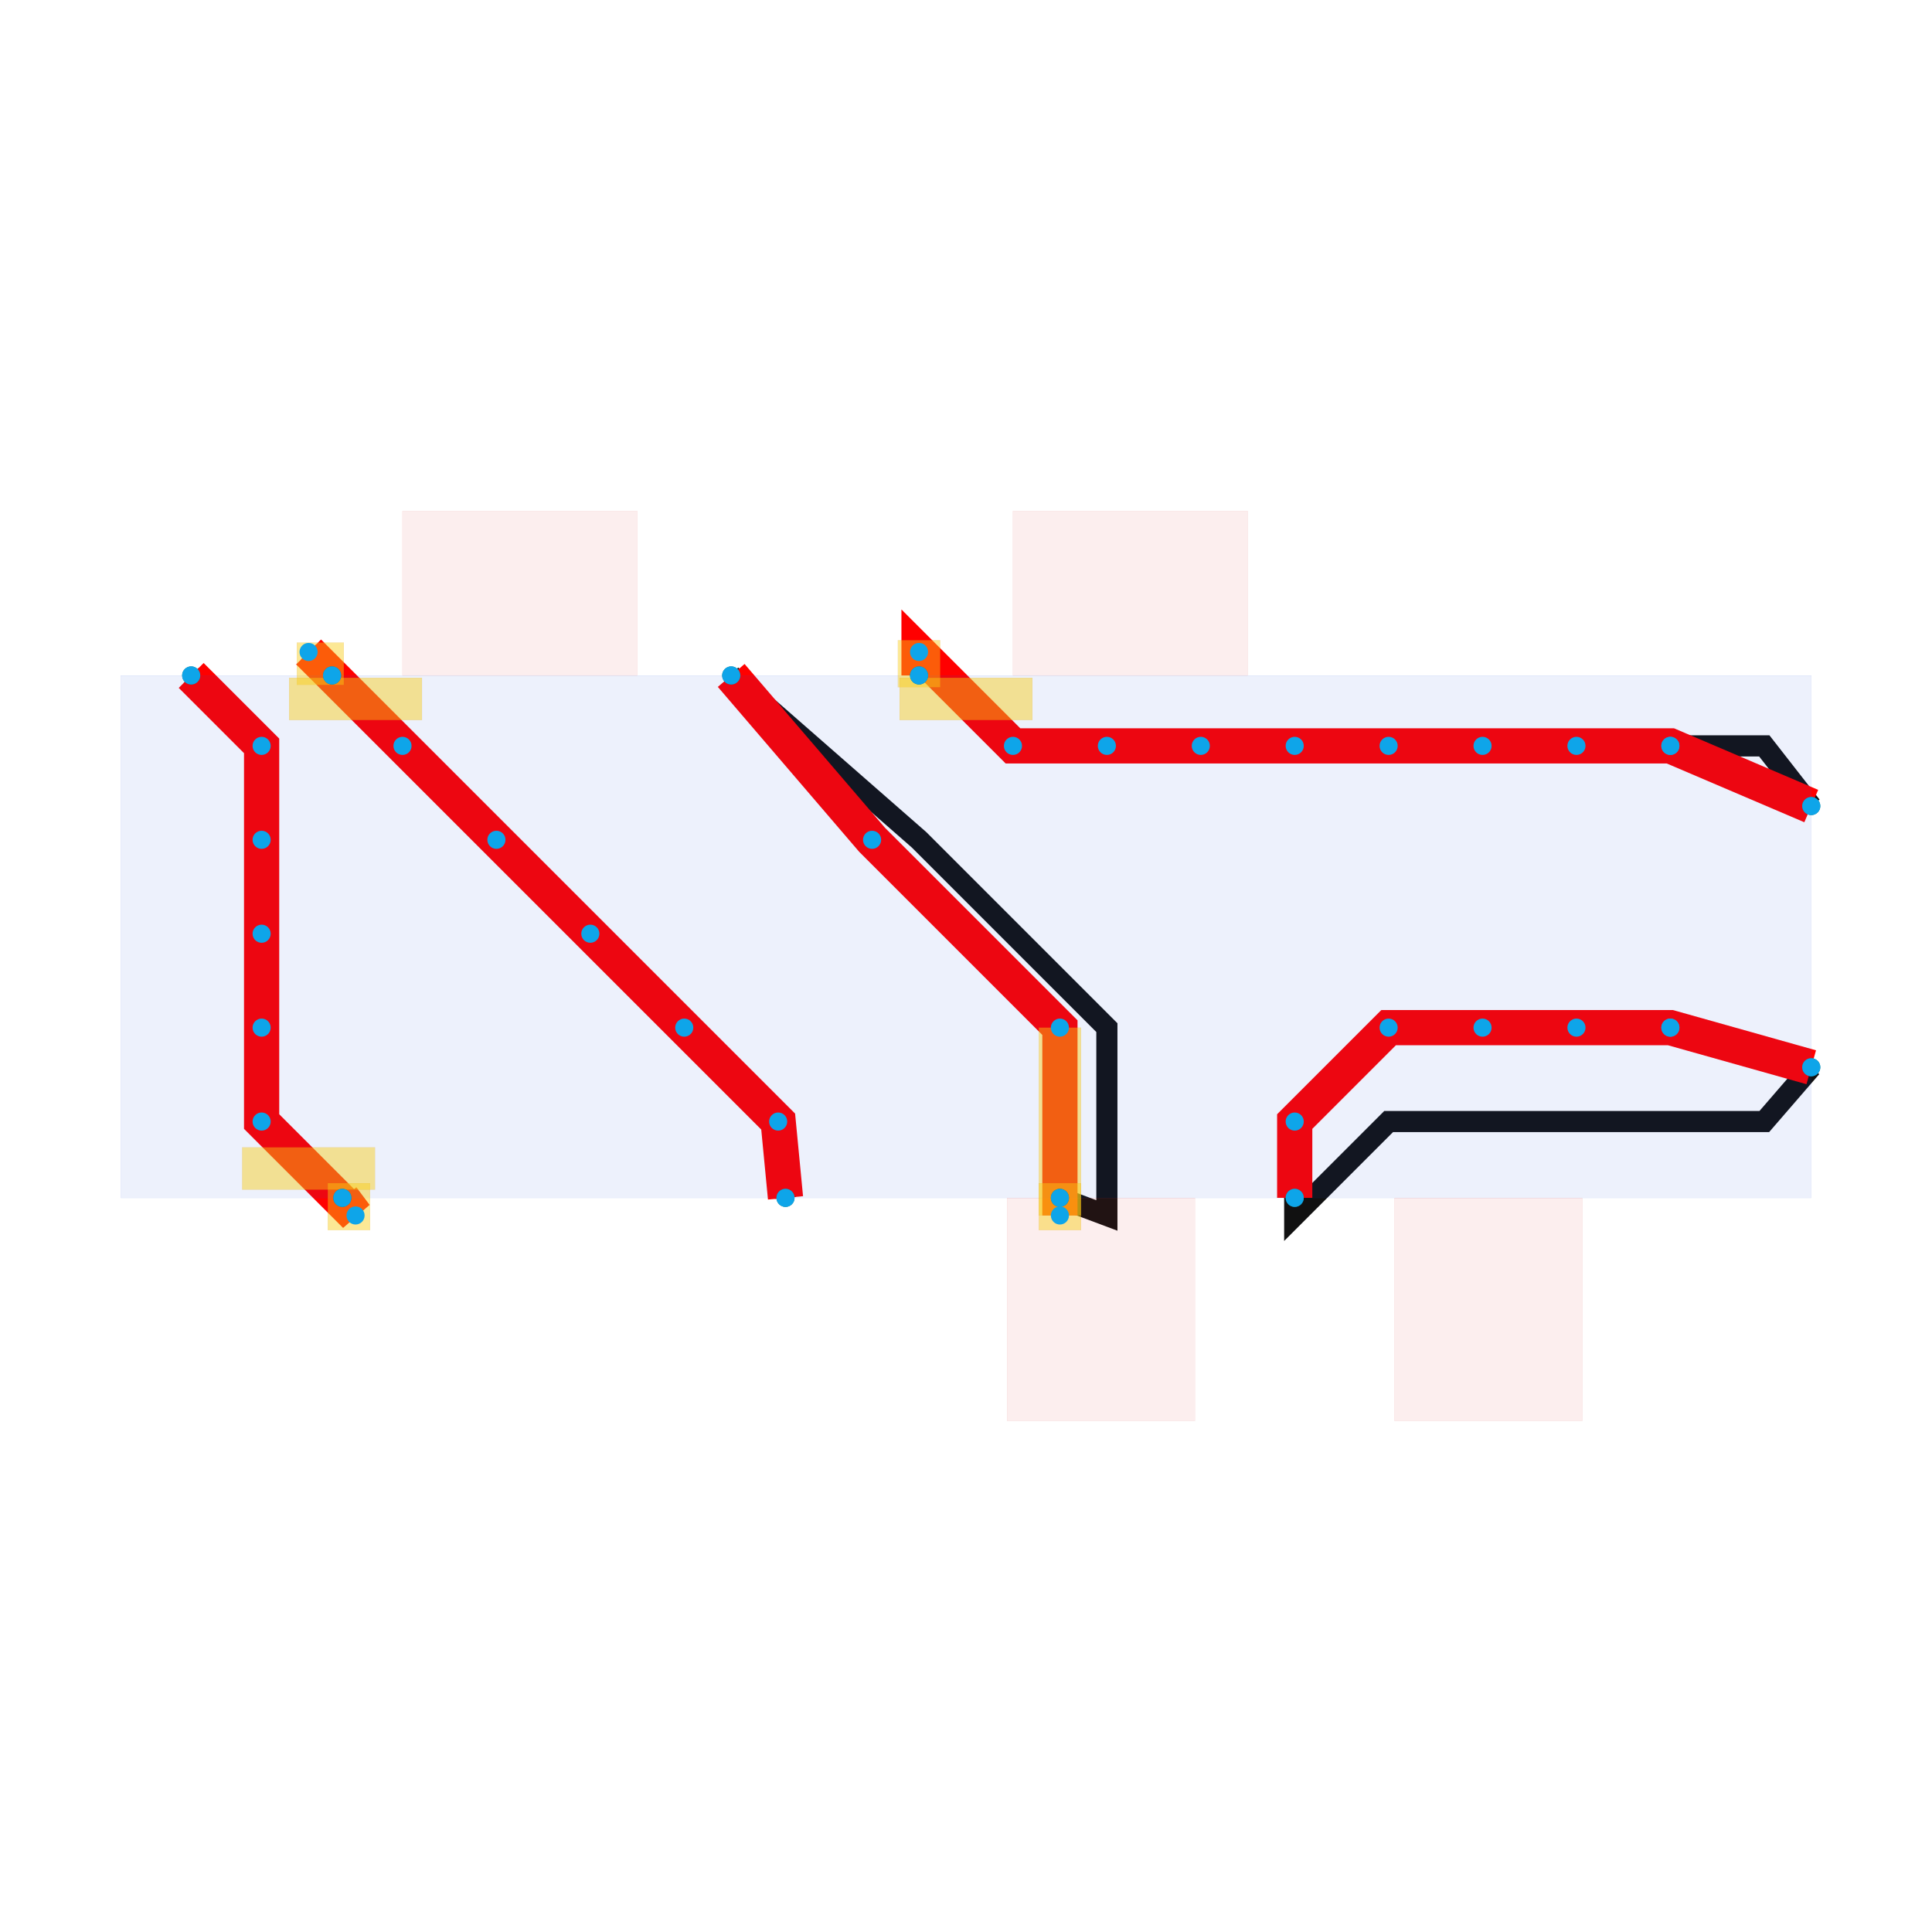
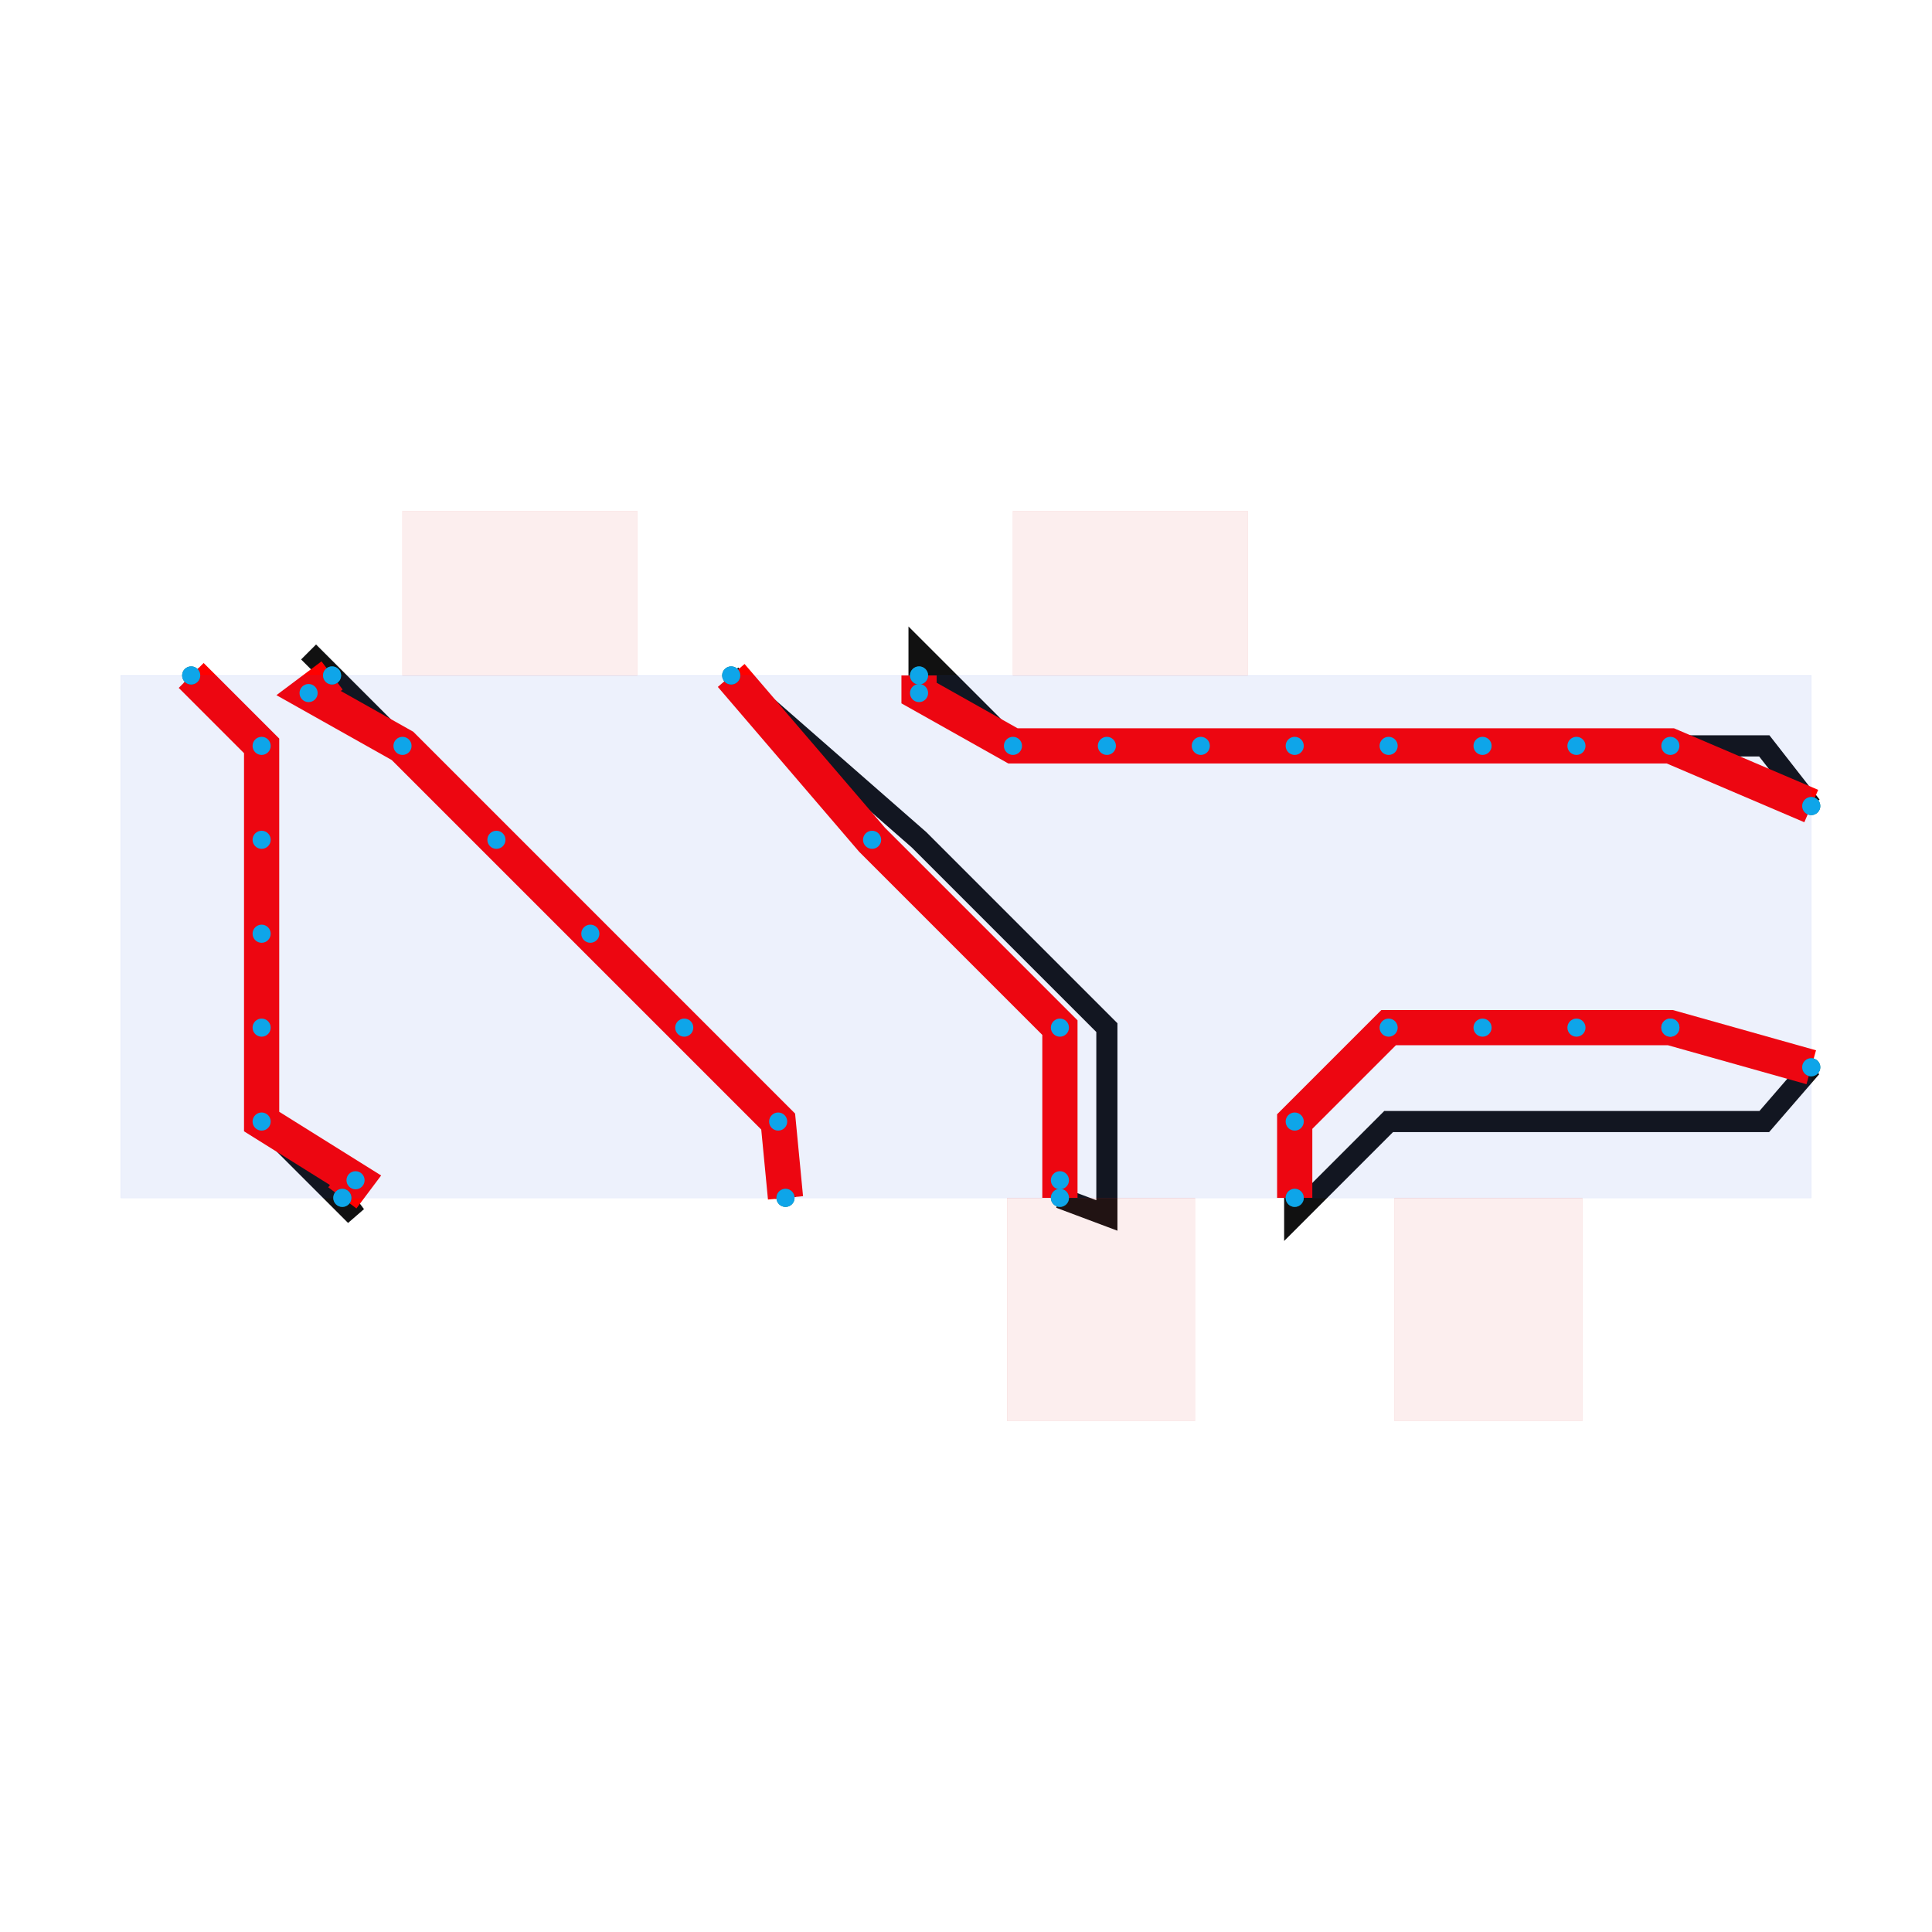
<svg xmlns="http://www.w3.org/2000/svg" width="640" height="640" viewBox="0 0 640 640">
  <rect width="100%" height="100%" fill="white" />
  <g>
    <polyline data-points="-8,-9.525 -8,-9.600000000000001 -7.6,-9.200000000000001 -7.199999999999999,-9.200000000000001 -6.799999999999999,-9.200000000000001 -6.399999999999999,-9.200000000000001 -5.999999999999998,-9.200000000000001 -5.800000000000001,-8.96875" data-type="line" data-label="original:source_net_11_mst1" points="428.889,396.806 428.889,402.639 460,371.528 491.111,371.528 522.222,371.528 553.333,371.528 584.444,371.528 600,353.542" fill="none" stroke="#111111" stroke-width="7" />
  </g>
  <g>
    <polyline data-points="-9.6,-7.299999999999999 -9.600000000000001,-7.2 -9.200000000000001,-7.6000000000000005 -8.8,-7.6000000000000005 -8.4,-7.6000000000000005 -8,-7.6000000000000005 -7.6,-7.6000000000000005 -7.199999999999999,-7.6000000000000005 -6.799999999999999,-7.6000000000000005 -6.399999999999999,-7.6000000000000005 -5.999999999999998,-7.6000000000000005 -5.800000000000001,-7.856249999999999" data-type="line" data-label="original:source_net_12_mst1" points="304.444,223.75 304.444,215.972 335.556,247.083 366.667,247.083 397.778,247.083 428.889,247.083 460,247.083 491.111,247.083 522.222,247.083 553.333,247.083 584.444,247.083 600,267.014" fill="none" stroke="#111111" stroke-width="7" />
  </g>
  <g>
    <polyline data-points="-12.05625,-9.525 -12,-9.600000000000001 -12.4,-9.200000000000001 -12.4,-8.8 -12.4,-8.4 -12.4,-8 -12.4,-7.6 -12.7,-7.299999999999999" data-type="line" data-label="original:source_net_7" points="113.403,396.806 117.778,402.639 86.667,371.528 86.667,340.417 86.667,309.306 86.667,278.194 86.667,247.083 63.333,223.75" fill="none" stroke="#111111" stroke-width="7" />
  </g>
  <g>
    <polyline data-points="-9,-9.525 -8.8,-9.600000000000001 -8.8,-8.8 -9.600000000000001,-8 -10.4,-7.299999999999999" data-type="line" data-label="original:source_net_11_mst2" points="351.111,396.806 366.667,402.639 366.667,340.417 304.444,278.194 242.222,223.75" fill="none" stroke="#111111" stroke-width="7" />
  </g>
  <g>
    <polyline data-points="-12.100000000000001,-7.299999999999999 -12.200000000000001,-7.2 -11.8,-7.6000000000000005 -11.4,-8 -11,-8.4 -10.6,-8.8 -10.2,-9.200000000000001 -10.168750000000001,-9.525" data-type="line" data-label="original:source_net_13" points="110,223.75 102.222,215.972 133.333,247.083 164.444,278.194 195.556,309.306 226.667,340.417 257.778,371.528 260.208,396.806" fill="none" stroke="#111111" stroke-width="7" />
  </g>
  <g>
    <polyline data-points="-8,-9.525 -8,-9.200000000000001 -7.6,-8.8 -7.199999999999999,-8.8 -6.799999999999999,-8.8 -6.399999999999999,-8.8 -6.399999999999999,-8.8 -5.800000000000001,-8.96875" data-type="line" data-label="source_net_11_mst1" points="428.889,396.806 428.889,371.528 460,340.417 491.111,340.417 522.222,340.417 553.333,340.417 553.333,340.417 600,353.542" fill="none" stroke="#FF0000" stroke-width="11.667" />
  </g>
  <g>
-     <polyline data-points="-9.6,-7.299999999999999 -9.600000000000001,-7.2 -9.200000000000001,-7.6000000000000005 -8.8,-7.6000000000000005 -8.4,-7.6000000000000005 -8,-7.6000000000000005 -7.6,-7.6000000000000005 -7.199999999999999,-7.6000000000000005 -6.799999999999999,-7.6000000000000005 -6.399999999999999,-7.6000000000000005 -6.399999999999999,-7.6000000000000005 -5.800000000000001,-7.856249999999999" data-type="line" data-label="source_net_12_mst1" points="304.444,223.75 304.444,215.972 335.556,247.083 366.667,247.083 397.778,247.083 428.889,247.083 460,247.083 491.111,247.083 522.222,247.083 553.333,247.083 553.333,247.083 600,267.014" fill="none" stroke="#FF0000" stroke-width="11.667" />
-   </g>
-   <g>
-     <polyline data-points="-12.05625,-9.525 -12,-9.600000000000001 -12.4,-9.200000000000001 -12.4,-8.8 -12.4,-8.4 -12.4,-8 -12.4,-7.6 -12.7,-7.299999999999999" data-type="line" data-label="source_net_7" points="113.403,396.806 117.778,402.639 86.667,371.528 86.667,340.417 86.667,309.306 86.667,278.194 86.667,247.083 63.333,223.75" fill="none" stroke="#FF0000" stroke-width="11.667" />
-   </g>
-   <g>
-     <polyline data-points="-9,-9.525 -9,-9.600000000000001 -9,-8.8 -9.8,-8 -10.4,-7.299999999999999" data-type="line" data-label="source_net_11_mst2" points="351.111,396.806 351.111,402.639 351.111,340.417 288.889,278.194 242.222,223.75" fill="none" stroke="#FF0000" stroke-width="11.667" />
-   </g>
-   <g>
-     <polyline data-points="-12.100000000000001,-7.299999999999999 -12.200000000000001,-7.2 -11.8,-7.6000000000000005 -11.4,-8 -11,-8.4 -10.6,-8.8 -10.2,-9.200000000000001 -10.168750000000001,-9.525" data-type="line" data-label="source_net_13" points="110,223.75 102.222,215.972 133.333,247.083 164.444,278.194 195.556,309.306 226.667,340.417 257.778,371.528 260.208,396.806" fill="none" stroke="#FF0000" stroke-width="11.667" />
+     <polyline data-points="-9.6,-7.299999999999999 -9.600000000000001,-7.374999999999999 -9.200000000000001,-7.6000000000000005 -8.8,-7.6000000000000005 -8.4,-7.6000000000000005 -8,-7.6000000000000005 -7.6,-7.6000000000000005 -7.199999999999999,-7.6000000000000005 -6.799999999999999,-7.6000000000000005 -6.399999999999999,-7.6000000000000005 -5.800000000000001,-7.856249999999999" data-type="line" data-label="source_net_12_mst1" points="304.444,223.75 304.444,229.583 335.556,247.083 366.667,247.083 397.778,247.083 428.889,247.083 460,247.083 491.111,247.083 522.222,247.083 553.333,247.083 600,267.014" fill="none" stroke="#FF0000" stroke-width="11.667" />
+   </g>
+   <g>
+     <polyline data-points="-12.05625,-9.525 -12,-9.450000000000001 -12.4,-9.200000000000001 -12.4,-8.8 -12.4,-8.4 -12.4,-8 -12.4,-7.6 -12.7,-7.299999999999999" data-type="line" data-label="source_net_7" points="113.403,396.806 117.778,390.972 86.667,371.528 86.667,340.417 86.667,309.306 86.667,278.194 86.667,247.083 63.333,223.75" fill="none" stroke="#FF0000" stroke-width="11.667" />
+   </g>
+   <g>
+     <polyline data-points="-9,-9.525 -9,-9.450000000000001 -9,-8.8 -9.8,-8 -10.4,-7.299999999999999" data-type="line" data-label="source_net_11_mst2" points="351.111,396.806 351.111,390.972 351.111,340.417 288.889,278.194 242.222,223.75" fill="none" stroke="#FF0000" stroke-width="11.667" />
+   </g>
+   <g>
+     <polyline data-points="-12.100000000000001,-7.299999999999999 -12.200000000000001,-7.374999999999999 -11.8,-7.6000000000000005 -11.4,-8 -11,-8.4 -10.6,-8.8 -10.2,-9.200000000000001 -10.168750000000001,-9.525" data-type="line" data-label="source_net_13" points="110,223.75 102.222,229.583 133.333,247.083 164.444,278.194 195.556,309.306 226.667,340.417 257.778,371.528 260.208,396.806" fill="none" stroke="#FF0000" stroke-width="11.667" />
  </g>
  <g>
    <rect data-type="rect" data-label="cmn_15" data-x="-9.4" data-y="-8.4125" x="40" y="223.75" width="560" height="173.056" fill="rgba(29, 78, 216, 0.08)" stroke="#1d4ed8" stroke-width="0.013" />
  </g>
  <g>
    <rect data-type="rect" data-label="obstacle:rect:0" data-x="-11.3" data-y="-6.95" x="133.333" y="169.306" width="77.778" height="54.444" fill="rgba(220, 38, 38, 0.08)" stroke="#dc2626" stroke-width="0.013" />
  </g>
  <g>
    <rect data-type="rect" data-label="obstacle:rect:1" data-x="-8.825" data-y="-10" x="333.611" y="396.806" width="62.222" height="73.889" fill="rgba(220, 38, 38, 0.08)" stroke="#dc2626" stroke-width="0.013" />
  </g>
  <g>
    <rect data-type="rect" data-label="obstacle:rect:2" data-x="-7.175" data-y="-10" x="461.944" y="396.806" width="62.222" height="73.889" fill="rgba(220, 38, 38, 0.08)" stroke="#dc2626" stroke-width="0.013" />
  </g>
  <g>
    <rect data-type="rect" data-label="obstacle:rect:3" data-x="-8.7" data-y="-6.95" x="335.556" y="169.306" width="77.778" height="54.444" fill="rgba(220, 38, 38, 0.08)" stroke="#dc2626" stroke-width="0.013" />
  </g>
  <g>
-     <rect data-type="rect" data-label="boundry-violation:1:0" data-x="-9.600000000000001" data-y="-7.25" x="297.444" y="212.083" width="14" height="15.556" fill="rgba(250, 204, 21, 0.45)" stroke="#b45309" stroke-width="0.013" />
-   </g>
-   <g>
-     <rect data-type="rect" data-label="boundry-violation:1:1" data-x="-9.400000000000002" data-y="-7.4" x="298.001" y="224.528" width="43.998" height="14" fill="rgba(250, 204, 21, 0.45)" stroke="#b45309" stroke-width="0.013" />
-   </g>
-   <g>
-     <rect data-type="rect" data-label="boundry-violation:2:0" data-x="-12.028125" data-y="-9.5625" x="108.59" y="391.944" width="14" height="15.556" fill="rgba(250, 204, 21, 0.45)" stroke="#b45309" stroke-width="0.013" />
-   </g>
-   <g>
-     <rect data-type="rect" data-label="boundry-violation:2:1" data-x="-12.2" data-y="-9.400000000000002" x="80.223" y="380.083" width="43.998" height="14" fill="rgba(250, 204, 21, 0.45)" stroke="#b45309" stroke-width="0.013" />
-   </g>
-   <g>
-     <rect data-type="rect" data-label="boundry-violation:3:0" data-x="-9" data-y="-9.5625" x="344.111" y="391.944" width="14" height="15.556" fill="rgba(250, 204, 21, 0.45)" stroke="#b45309" stroke-width="0.013" />
-   </g>
-   <g>
-     <rect data-type="rect" data-label="boundry-violation:3:1" data-x="-9" data-y="-9.200000000000001" x="344.111" y="340.417" width="14" height="62.222" fill="rgba(250, 204, 21, 0.45)" stroke="#b45309" stroke-width="0.013" />
-   </g>
-   <g>
-     <rect data-type="rect" data-label="boundry-violation:4:0" data-x="-12.150000000000002" data-y="-7.25" x="98.333" y="212.861" width="15.556" height="14" fill="rgba(250, 204, 21, 0.45)" stroke="#b45309" stroke-width="0.013" />
-   </g>
-   <g>
-     <rect data-type="rect" data-label="boundry-violation:4:1" data-x="-12" data-y="-7.4" x="95.779" y="224.528" width="43.998" height="14" fill="rgba(250, 204, 21, 0.45)" stroke="#b45309" stroke-width="0.013" />
-   </g>
-   <g>
    <circle data-type="point" data-label="source_net_13" data-x="-12.100000000000001" data-y="-7.299999999999999" cx="110" cy="223.75" r="3" fill="#0f766e" />
  </g>
  <g>
    <circle data-type="point" data-label="source_net_13" data-x="-10.168750000000001" data-y="-9.525" cx="260.208" cy="396.806" r="3" fill="#0f766e" />
  </g>
  <g>
    <circle data-type="point" data-label="source_net_11_mst2" data-x="-9" data-y="-9.525" cx="351.111" cy="396.806" r="3" fill="#0f766e" />
  </g>
  <g>
    <circle data-type="point" data-label="source_net_11_mst2" data-x="-10.4" data-y="-7.299999999999999" cx="242.222" cy="223.75" r="3" fill="#0f766e" />
  </g>
  <g>
    <circle data-type="point" data-label="source_net_7" data-x="-12.05625" data-y="-9.525" cx="113.403" cy="396.806" r="3" fill="#0f766e" />
  </g>
  <g>
    <circle data-type="point" data-label="source_net_7" data-x="-12.7" data-y="-7.299999999999999" cx="63.333" cy="223.75" r="3" fill="#0f766e" />
  </g>
  <g>
    <circle data-type="point" data-label="source_net_12_mst1" data-x="-9.6" data-y="-7.299999999999999" cx="304.444" cy="223.75" r="3" fill="#0f766e" />
  </g>
  <g>
    <circle data-type="point" data-label="source_net_12_mst1" data-x="-5.800000000000001" data-y="-7.856249999999999" cx="600" cy="267.014" r="3" fill="#0f766e" />
  </g>
  <g>
    <circle data-type="point" data-label="source_net_11_mst1" data-x="-8" data-y="-9.525" cx="428.889" cy="396.806" r="3" fill="#0f766e" />
  </g>
  <g>
    <circle data-type="point" data-label="source_net_11_mst1" data-x="-5.800000000000001" data-y="-8.96875" cx="600" cy="353.542" r="3" fill="#0f766e" />
  </g>
  <g>
    <circle data-type="point" data-label="" data-x="-8" data-y="-9.525" cx="428.889" cy="396.806" r="3" fill="#0ea5e9" />
  </g>
  <g>
    <circle data-type="point" data-label="" data-x="-8" data-y="-9.200000000000001" cx="428.889" cy="371.528" r="3" fill="#0ea5e9" />
  </g>
  <g>
    <circle data-type="point" data-label="" data-x="-7.6" data-y="-8.8" cx="460" cy="340.417" r="3" fill="#0ea5e9" />
  </g>
  <g>
    <circle data-type="point" data-label="" data-x="-7.199999999999999" data-y="-8.8" cx="491.111" cy="340.417" r="3" fill="#0ea5e9" />
  </g>
  <g>
    <circle data-type="point" data-label="" data-x="-6.799999999999999" data-y="-8.8" cx="522.222" cy="340.417" r="3" fill="#0ea5e9" />
  </g>
  <g>
    <circle data-type="point" data-label="" data-x="-6.399999999999999" data-y="-8.8" cx="553.333" cy="340.417" r="3" fill="#0ea5e9" />
  </g>
  <g>
    <circle data-type="point" data-label="" data-x="-6.399999999999999" data-y="-8.8" cx="553.333" cy="340.417" r="3" fill="#0ea5e9" />
  </g>
  <g>
    <circle data-type="point" data-label="" data-x="-5.800000000000001" data-y="-8.96875" cx="600" cy="353.542" r="3" fill="#0ea5e9" />
  </g>
  <g>
    <circle data-type="point" data-label="" data-x="-9.6" data-y="-7.299999999999999" cx="304.444" cy="223.75" r="3" fill="#0ea5e9" />
  </g>
  <g>
-     <circle data-type="point" data-label="" data-x="-9.600000000000001" data-y="-7.2" cx="304.444" cy="215.972" r="3" fill="#0ea5e9" />
+     <circle data-type="point" data-label="" data-x="-9.600000000000001" data-y="-7.374999999999999" cx="304.444" cy="229.583" r="3" fill="#0ea5e9" />
  </g>
  <g>
    <circle data-type="point" data-label="" data-x="-9.200000000000001" data-y="-7.6000000000000005" cx="335.556" cy="247.083" r="3" fill="#0ea5e9" />
  </g>
  <g>
    <circle data-type="point" data-label="" data-x="-8.8" data-y="-7.6000000000000005" cx="366.667" cy="247.083" r="3" fill="#0ea5e9" />
  </g>
  <g>
    <circle data-type="point" data-label="" data-x="-8.4" data-y="-7.6000000000000005" cx="397.778" cy="247.083" r="3" fill="#0ea5e9" />
  </g>
  <g>
    <circle data-type="point" data-label="" data-x="-8" data-y="-7.6000000000000005" cx="428.889" cy="247.083" r="3" fill="#0ea5e9" />
  </g>
  <g>
    <circle data-type="point" data-label="" data-x="-7.6" data-y="-7.6000000000000005" cx="460" cy="247.083" r="3" fill="#0ea5e9" />
  </g>
  <g>
    <circle data-type="point" data-label="" data-x="-7.199999999999999" data-y="-7.6000000000000005" cx="491.111" cy="247.083" r="3" fill="#0ea5e9" />
  </g>
  <g>
    <circle data-type="point" data-label="" data-x="-6.799999999999999" data-y="-7.6000000000000005" cx="522.222" cy="247.083" r="3" fill="#0ea5e9" />
  </g>
  <g>
    <circle data-type="point" data-label="" data-x="-6.399999999999999" data-y="-7.6000000000000005" cx="553.333" cy="247.083" r="3" fill="#0ea5e9" />
  </g>
  <g>
-     <circle data-type="point" data-label="" data-x="-6.399999999999999" data-y="-7.6000000000000005" cx="553.333" cy="247.083" r="3" fill="#0ea5e9" />
-   </g>
-   <g>
    <circle data-type="point" data-label="" data-x="-5.800000000000001" data-y="-7.856249999999999" cx="600" cy="267.014" r="3" fill="#0ea5e9" />
  </g>
  <g>
    <circle data-type="point" data-label="" data-x="-12.05625" data-y="-9.525" cx="113.403" cy="396.806" r="3" fill="#0ea5e9" />
  </g>
  <g>
-     <circle data-type="point" data-label="" data-x="-12" data-y="-9.600000000000001" cx="117.778" cy="402.639" r="3" fill="#0ea5e9" />
+     <circle data-type="point" data-label="" data-x="-12" data-y="-9.450000000000001" cx="117.778" cy="390.972" r="3" fill="#0ea5e9" />
  </g>
  <g>
    <circle data-type="point" data-label="" data-x="-12.4" data-y="-9.200000000000001" cx="86.667" cy="371.528" r="3" fill="#0ea5e9" />
  </g>
  <g>
    <circle data-type="point" data-label="" data-x="-12.4" data-y="-8.8" cx="86.667" cy="340.417" r="3" fill="#0ea5e9" />
  </g>
  <g>
    <circle data-type="point" data-label="" data-x="-12.4" data-y="-8.4" cx="86.667" cy="309.306" r="3" fill="#0ea5e9" />
  </g>
  <g>
    <circle data-type="point" data-label="" data-x="-12.4" data-y="-8" cx="86.667" cy="278.194" r="3" fill="#0ea5e9" />
  </g>
  <g>
    <circle data-type="point" data-label="" data-x="-12.4" data-y="-7.6" cx="86.667" cy="247.083" r="3" fill="#0ea5e9" />
  </g>
  <g>
    <circle data-type="point" data-label="" data-x="-12.7" data-y="-7.299999999999999" cx="63.333" cy="223.75" r="3" fill="#0ea5e9" />
  </g>
  <g>
    <circle data-type="point" data-label="" data-x="-9" data-y="-9.525" cx="351.111" cy="396.806" r="3" fill="#0ea5e9" />
  </g>
  <g>
-     <circle data-type="point" data-label="" data-x="-9" data-y="-9.600000000000001" cx="351.111" cy="402.639" r="3" fill="#0ea5e9" />
+     <circle data-type="point" data-label="" data-x="-9" data-y="-9.450000000000001" cx="351.111" cy="390.972" r="3" fill="#0ea5e9" />
  </g>
  <g>
    <circle data-type="point" data-label="" data-x="-9" data-y="-8.8" cx="351.111" cy="340.417" r="3" fill="#0ea5e9" />
  </g>
  <g>
    <circle data-type="point" data-label="" data-x="-9.8" data-y="-8" cx="288.889" cy="278.194" r="3" fill="#0ea5e9" />
  </g>
  <g>
    <circle data-type="point" data-label="" data-x="-10.4" data-y="-7.299999999999999" cx="242.222" cy="223.75" r="3" fill="#0ea5e9" />
  </g>
  <g>
    <circle data-type="point" data-label="" data-x="-12.100000000000001" data-y="-7.299999999999999" cx="110" cy="223.75" r="3" fill="#0ea5e9" />
  </g>
  <g>
-     <circle data-type="point" data-label="" data-x="-12.200000000000001" data-y="-7.2" cx="102.222" cy="215.972" r="3" fill="#0ea5e9" />
+     <circle data-type="point" data-label="" data-x="-12.200000000000001" data-y="-7.374999999999999" cx="102.222" cy="229.583" r="3" fill="#0ea5e9" />
  </g>
  <g>
    <circle data-type="point" data-label="" data-x="-11.8" data-y="-7.6000000000000005" cx="133.333" cy="247.083" r="3" fill="#0ea5e9" />
  </g>
  <g>
    <circle data-type="point" data-label="" data-x="-11.4" data-y="-8" cx="164.444" cy="278.194" r="3" fill="#0ea5e9" />
  </g>
  <g>
    <circle data-type="point" data-label="" data-x="-11" data-y="-8.4" cx="195.556" cy="309.306" r="3" fill="#0ea5e9" />
  </g>
  <g>
    <circle data-type="point" data-label="" data-x="-10.6" data-y="-8.8" cx="226.667" cy="340.417" r="3" fill="#0ea5e9" />
  </g>
  <g>
    <circle data-type="point" data-label="" data-x="-10.2" data-y="-9.200000000000001" cx="257.778" cy="371.528" r="3" fill="#0ea5e9" />
  </g>
  <g>
    <circle data-type="point" data-label="" data-x="-10.168750000000001" data-y="-9.525" cx="260.208" cy="396.806" r="3" fill="#0ea5e9" />
  </g>
  <g id="crosshair" style="display: none">
    <line id="crosshair-h" y1="0" y2="640" stroke="#666" stroke-width="0.5" />
    <line id="crosshair-v" x1="0" x2="640" stroke="#666" stroke-width="0.5" />
    <text id="coordinates" font-family="monospace" font-size="12" fill="#666" />
  </g>
</svg>
